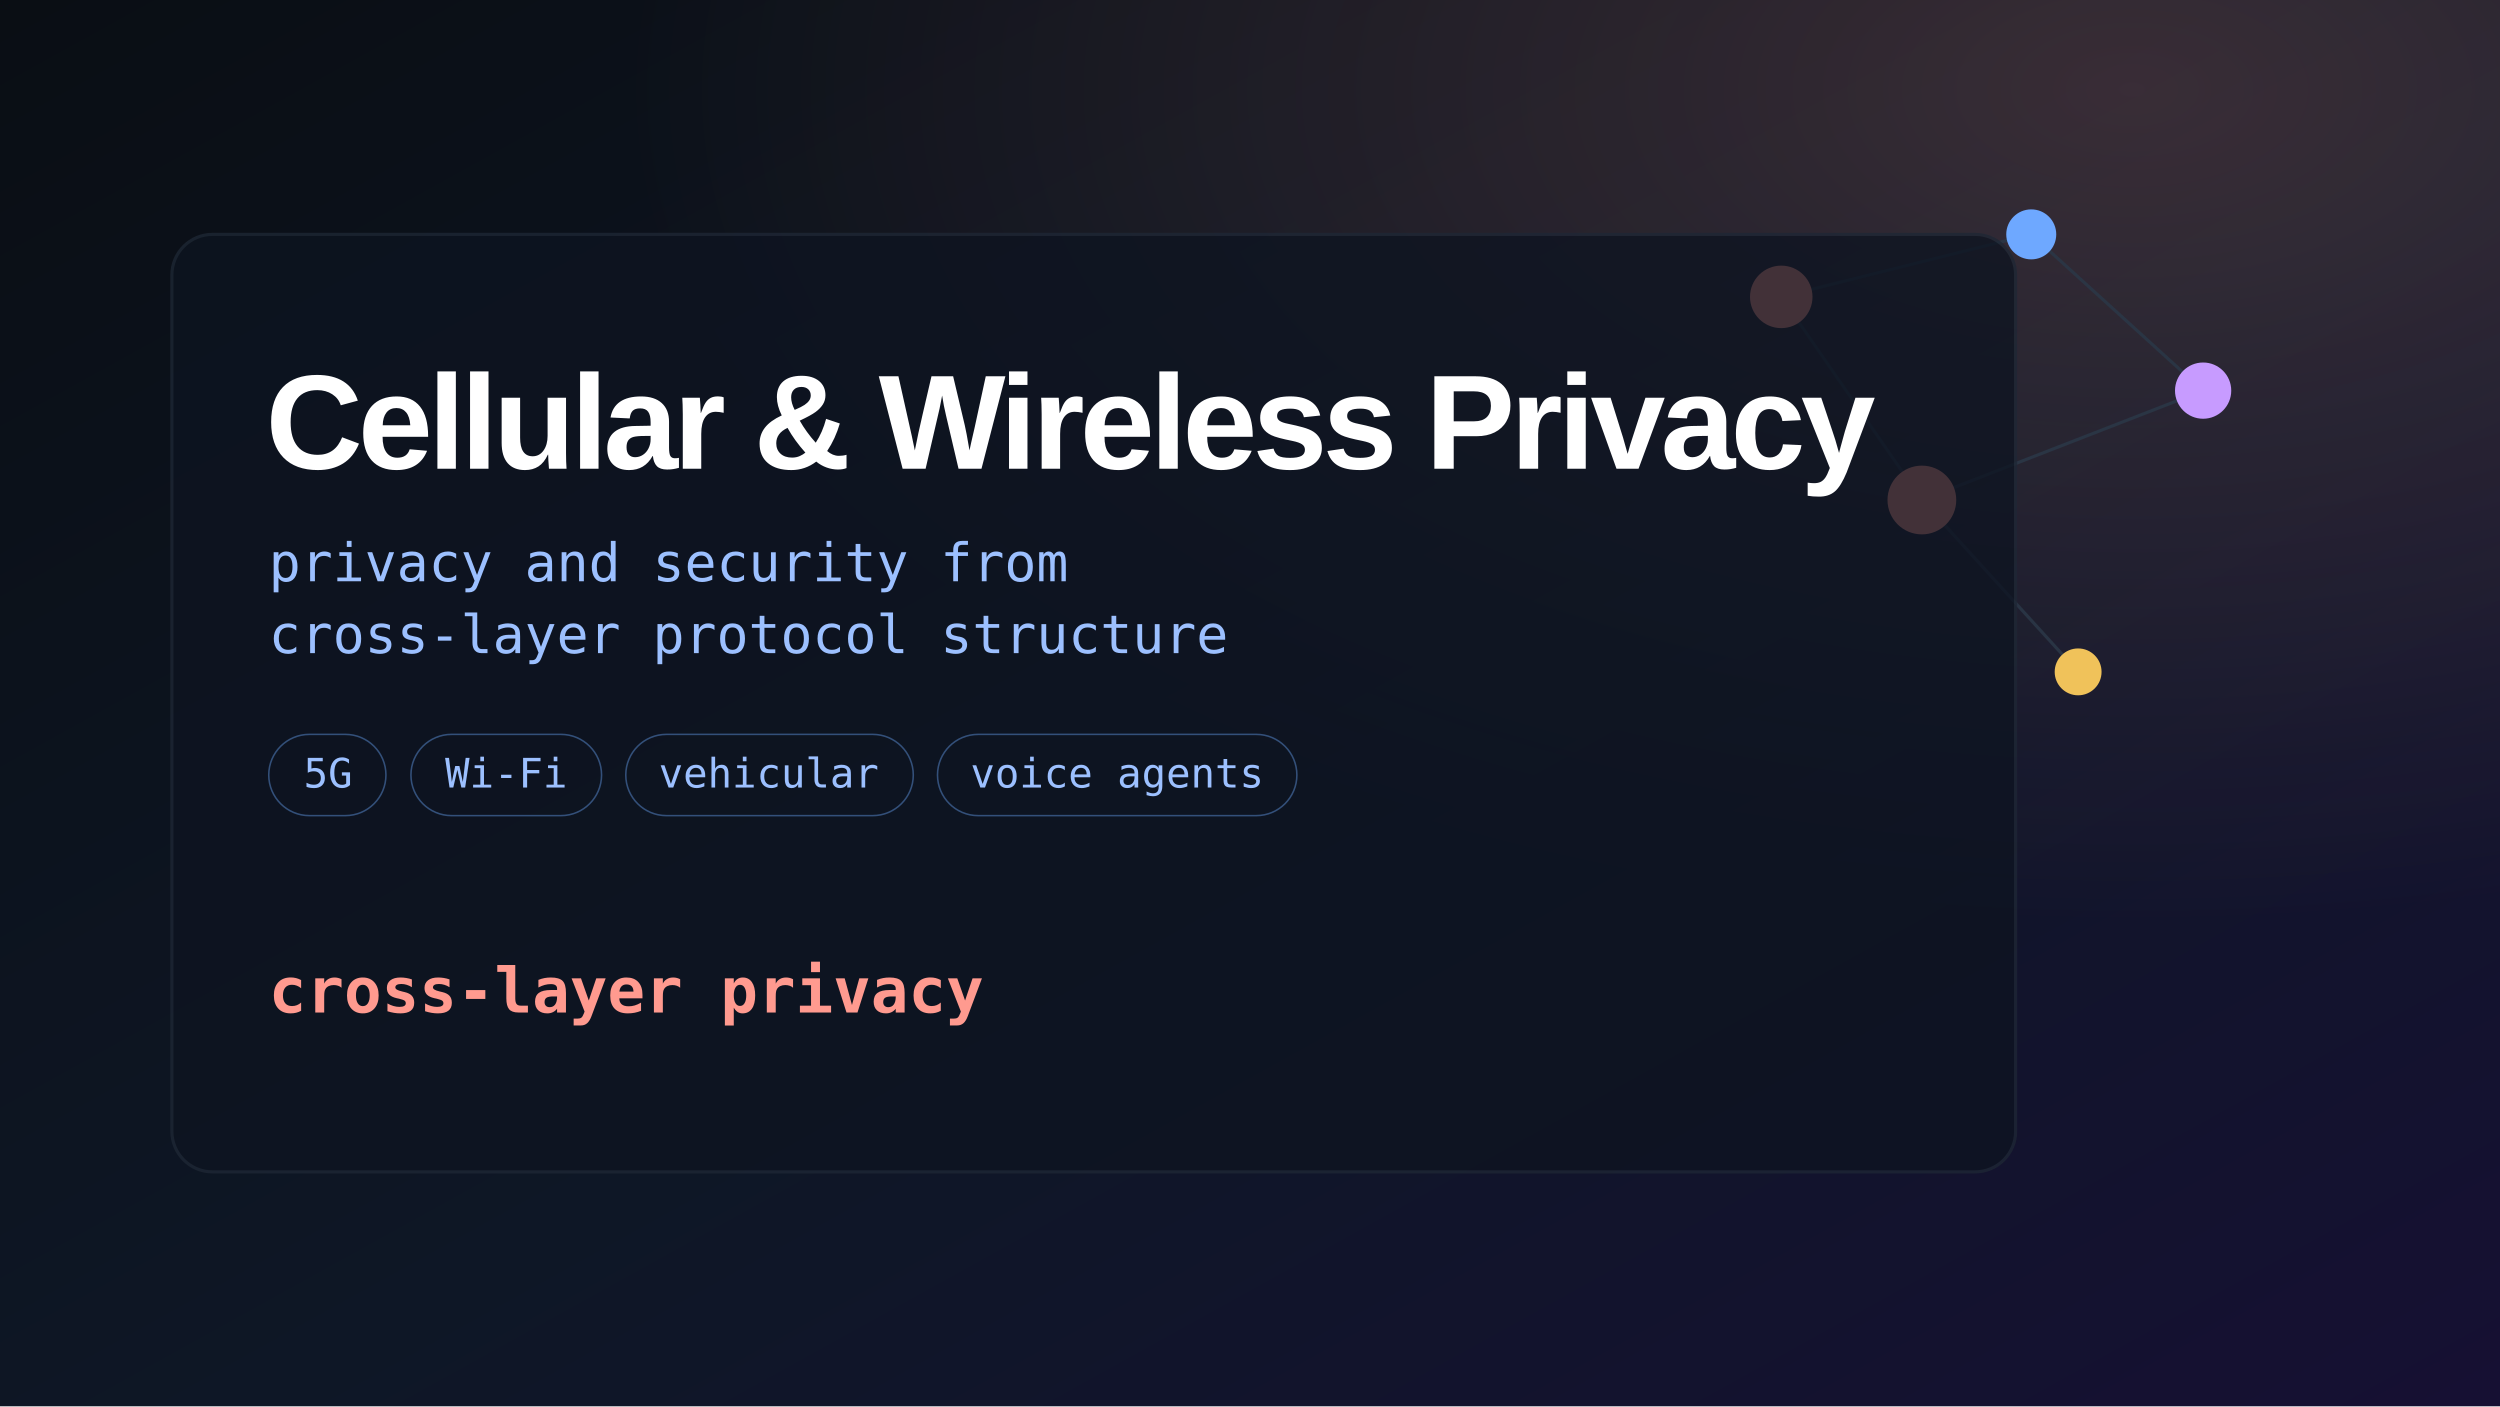
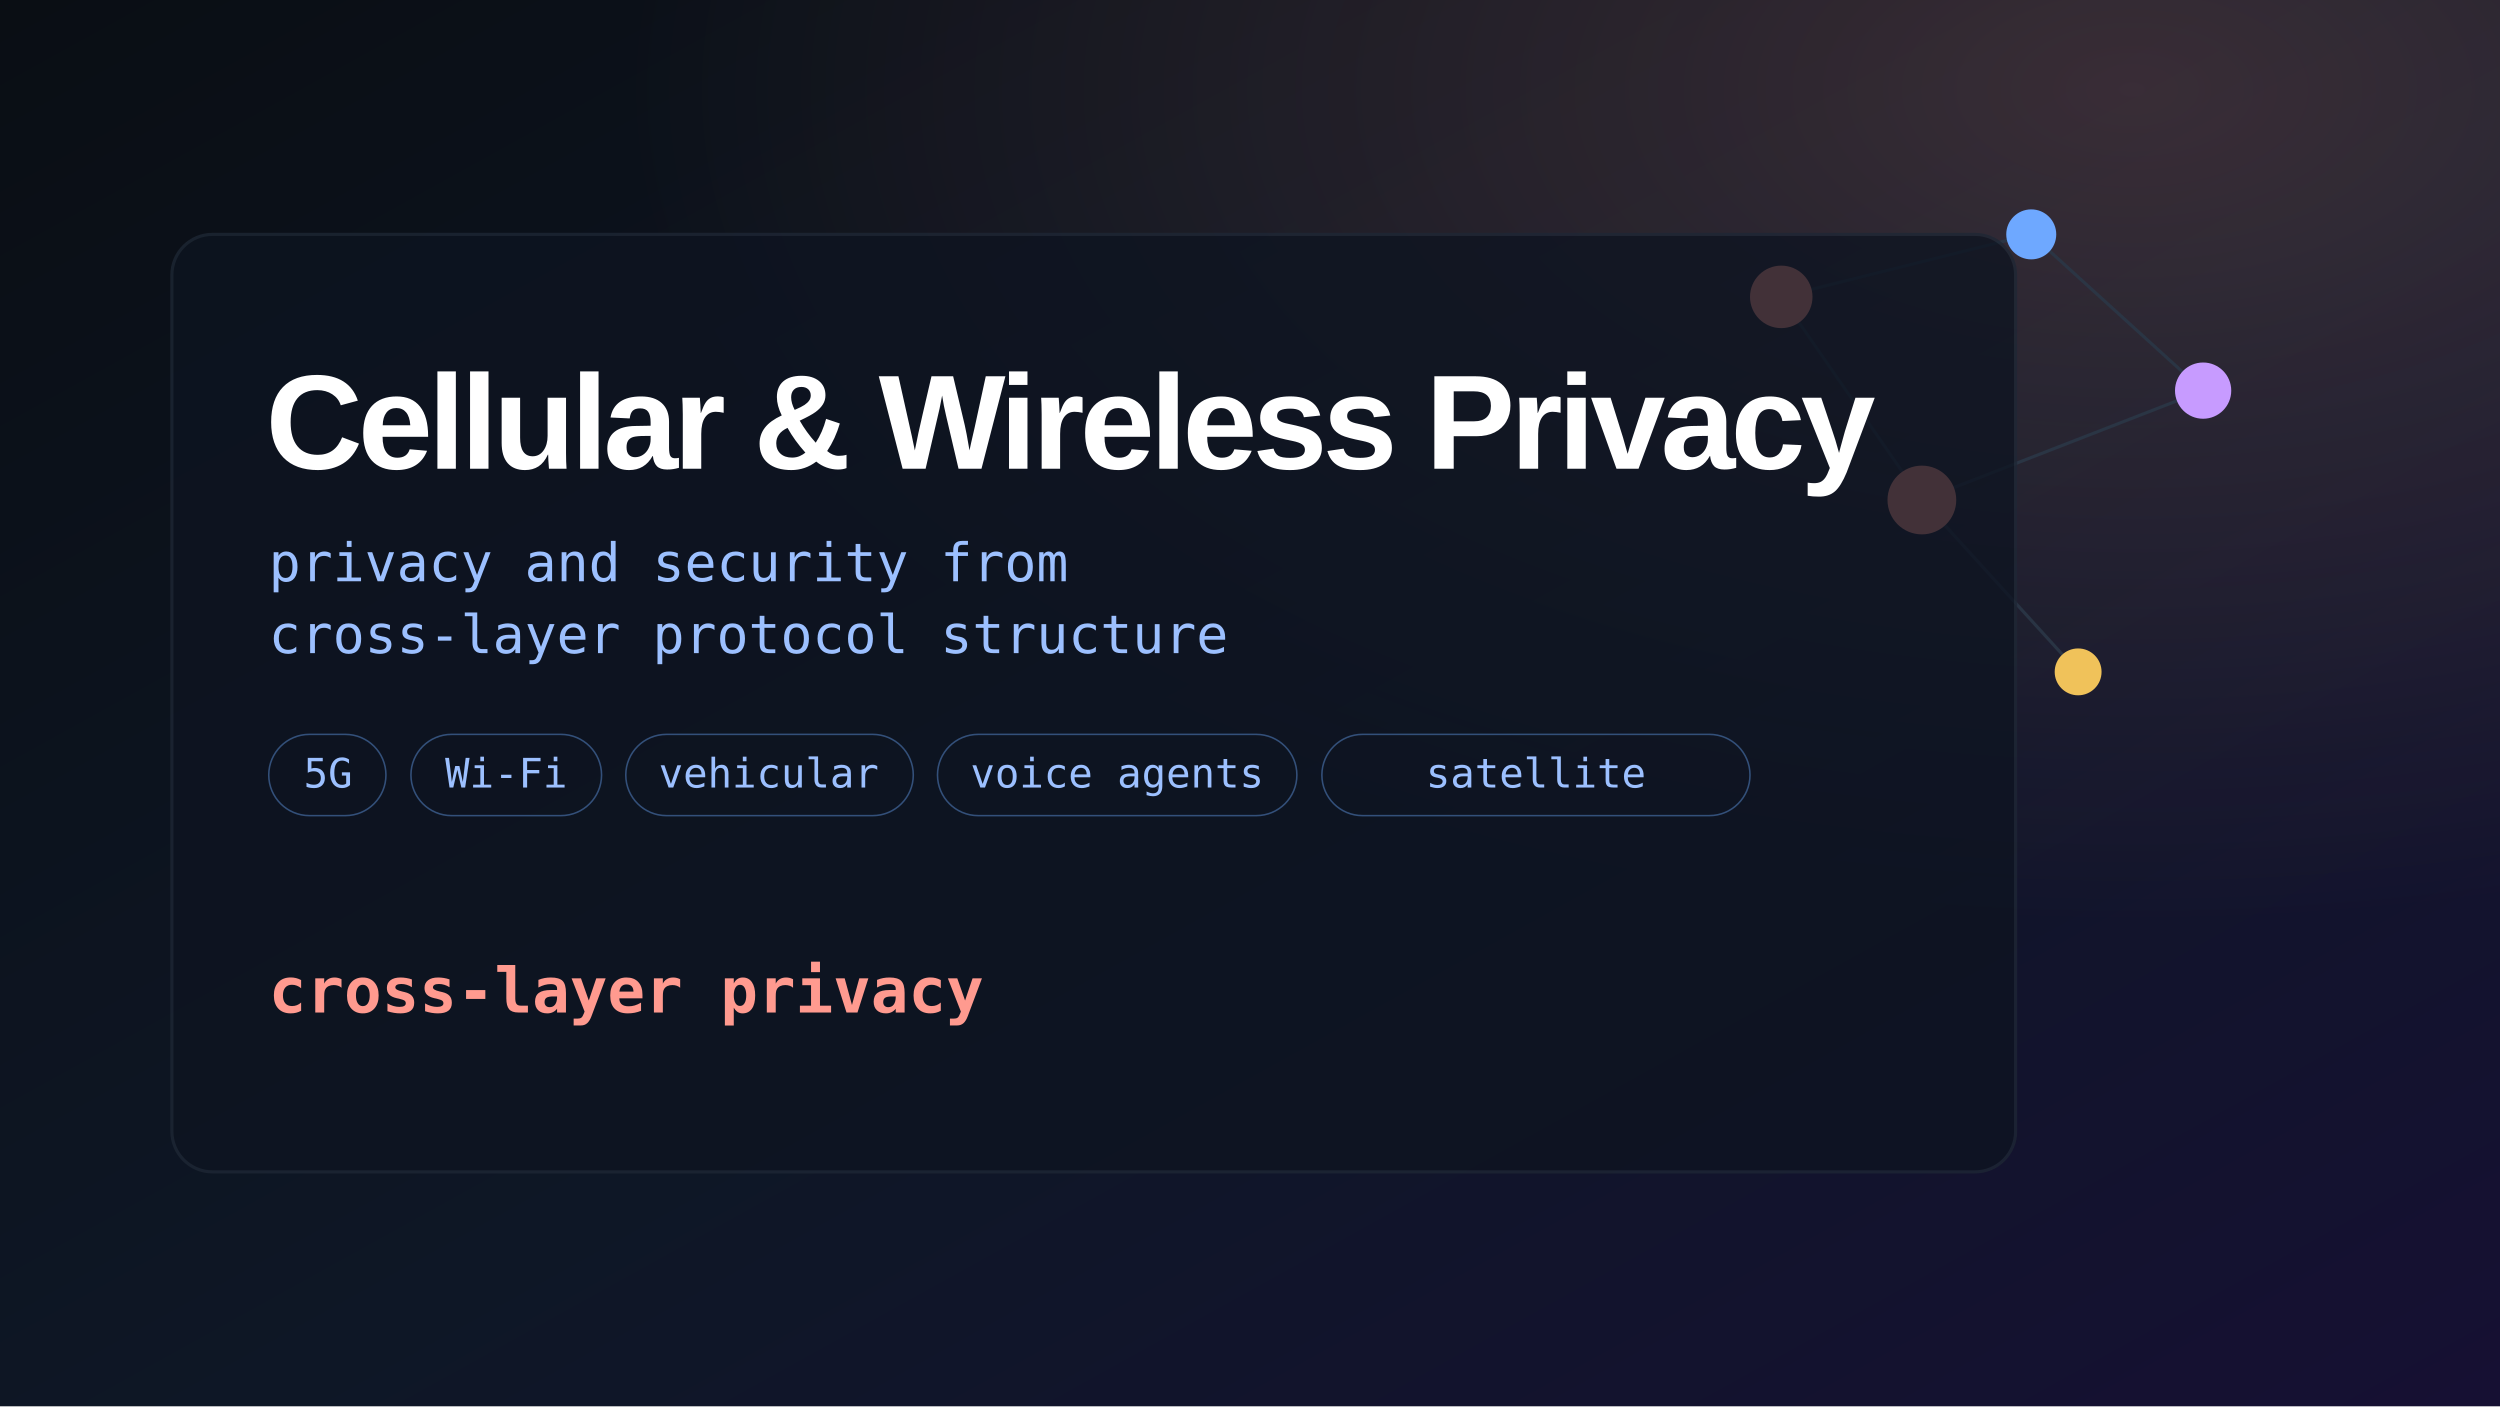
<svg xmlns="http://www.w3.org/2000/svg" viewBox="0 0 1600 900" font-family="JetBrains Mono,SF Mono,Menlo,monospace">
  <defs>
    <linearGradient id="bg" x1="0" y1="0" x2="1" y2="1">
      <stop offset="0" stop-color="#0a0e14" />
      <stop offset="0.55" stop-color="#0e1726" />
      <stop offset="1" stop-color="#161033" />
    </linearGradient>
    <radialGradient id="gl" cx="85%" cy="6%" r="60%">
      <stop offset="0" stop-color="#ff9a8f" stop-opacity="0.18" />
      <stop offset="1" stop-color="#ff9a8f" stop-opacity="0" />
    </radialGradient>
  </defs>
  <rect width="1600" height="900" fill="url(#bg)" />
  <rect width="1600" height="900" fill="url(#gl)" />
  <g stroke="#2a3646" stroke-width="2" fill="none" opacity="0.9">
    <line x1="1140" y1="190" x2="1300" y2="150" />
    <line x1="1300" y1="150" x2="1410" y2="250" />
    <line x1="1140" y1="190" x2="1230" y2="320" />
    <line x1="1230" y1="320" x2="1410" y2="250" />
    <line x1="1230" y1="320" x2="1330" y2="430" />
  </g>
  <circle cx="1140" cy="190" r="20" fill="#ff9a8f" />
  <circle cx="1300" cy="150" r="16" fill="#6ea8ff" />
  <circle cx="1410" cy="250" r="18" fill="#c79bff" />
  <circle cx="1230" cy="320" r="22" fill="#ff9a8f" />
  <circle cx="1330" cy="430" r="15" fill="#f0c25a" />
  <rect x="110" y="150" width="1180" height="600" rx="26" fill="#0d1320" stroke="#1e2734" stroke-width="2" opacity="0.78" />
  <text x="170" y="300" fill="#ffffff" font-size="86" font-weight="700" letter-spacing="-3" font-family="-apple-system,Segoe UI,Helvetica Neue,Arial,sans-serif">Cellular &amp; Wireless Privacy</text>
  <text x="172" y="372" fill="#9cc0ff" font-size="34">privacy and security from</text>
  <text x="172" y="418" fill="#9cc0ff" font-size="34">cross-layer protocol structure</text>
  <rect x="172" y="470" width="75" height="52" rx="26" fill="none" stroke="#33507a" />
  <text x="210" y="504" fill="#9cc0ff" font-size="26" text-anchor="middle" font-family="JetBrains Mono,SF Mono,Menlo,monospace">5G</text>
  <rect x="263.0" y="470" width="122" height="52" rx="26" fill="none" stroke="#33507a" />
  <text x="324" y="504" fill="#9cc0ff" font-size="26" text-anchor="middle" font-family="JetBrains Mono,SF Mono,Menlo,monospace">Wi-Fi</text>
  <rect x="400.5" y="470" width="184" height="52" rx="26" fill="none" stroke="#33507a" />
  <text x="492" y="504" fill="#9cc0ff" font-size="26" text-anchor="middle" font-family="JetBrains Mono,SF Mono,Menlo,monospace">vehicular</text>
  <rect x="600.0" y="470" width="230" height="52" rx="26" fill="none" stroke="#33507a" />
  <text x="715" y="504" fill="#9cc0ff" font-size="26" text-anchor="middle" font-family="JetBrains Mono,SF Mono,Menlo,monospace">voice agents</text>
+   <rect x="846" y="470" width="274" height="52" rx="26" fill="none" stroke="#33507a" />
+   <text x="983" y="504" fill="#9cc0ff" font-size="26" text-anchor="middle" font-family="JetBrains Mono,SF Mono,Menlo,monospace">satellite</text>
  <text x="172" y="648" fill="#ff9a8f" font-size="40" font-weight="700">cross-layer privacy</text>
</svg>
